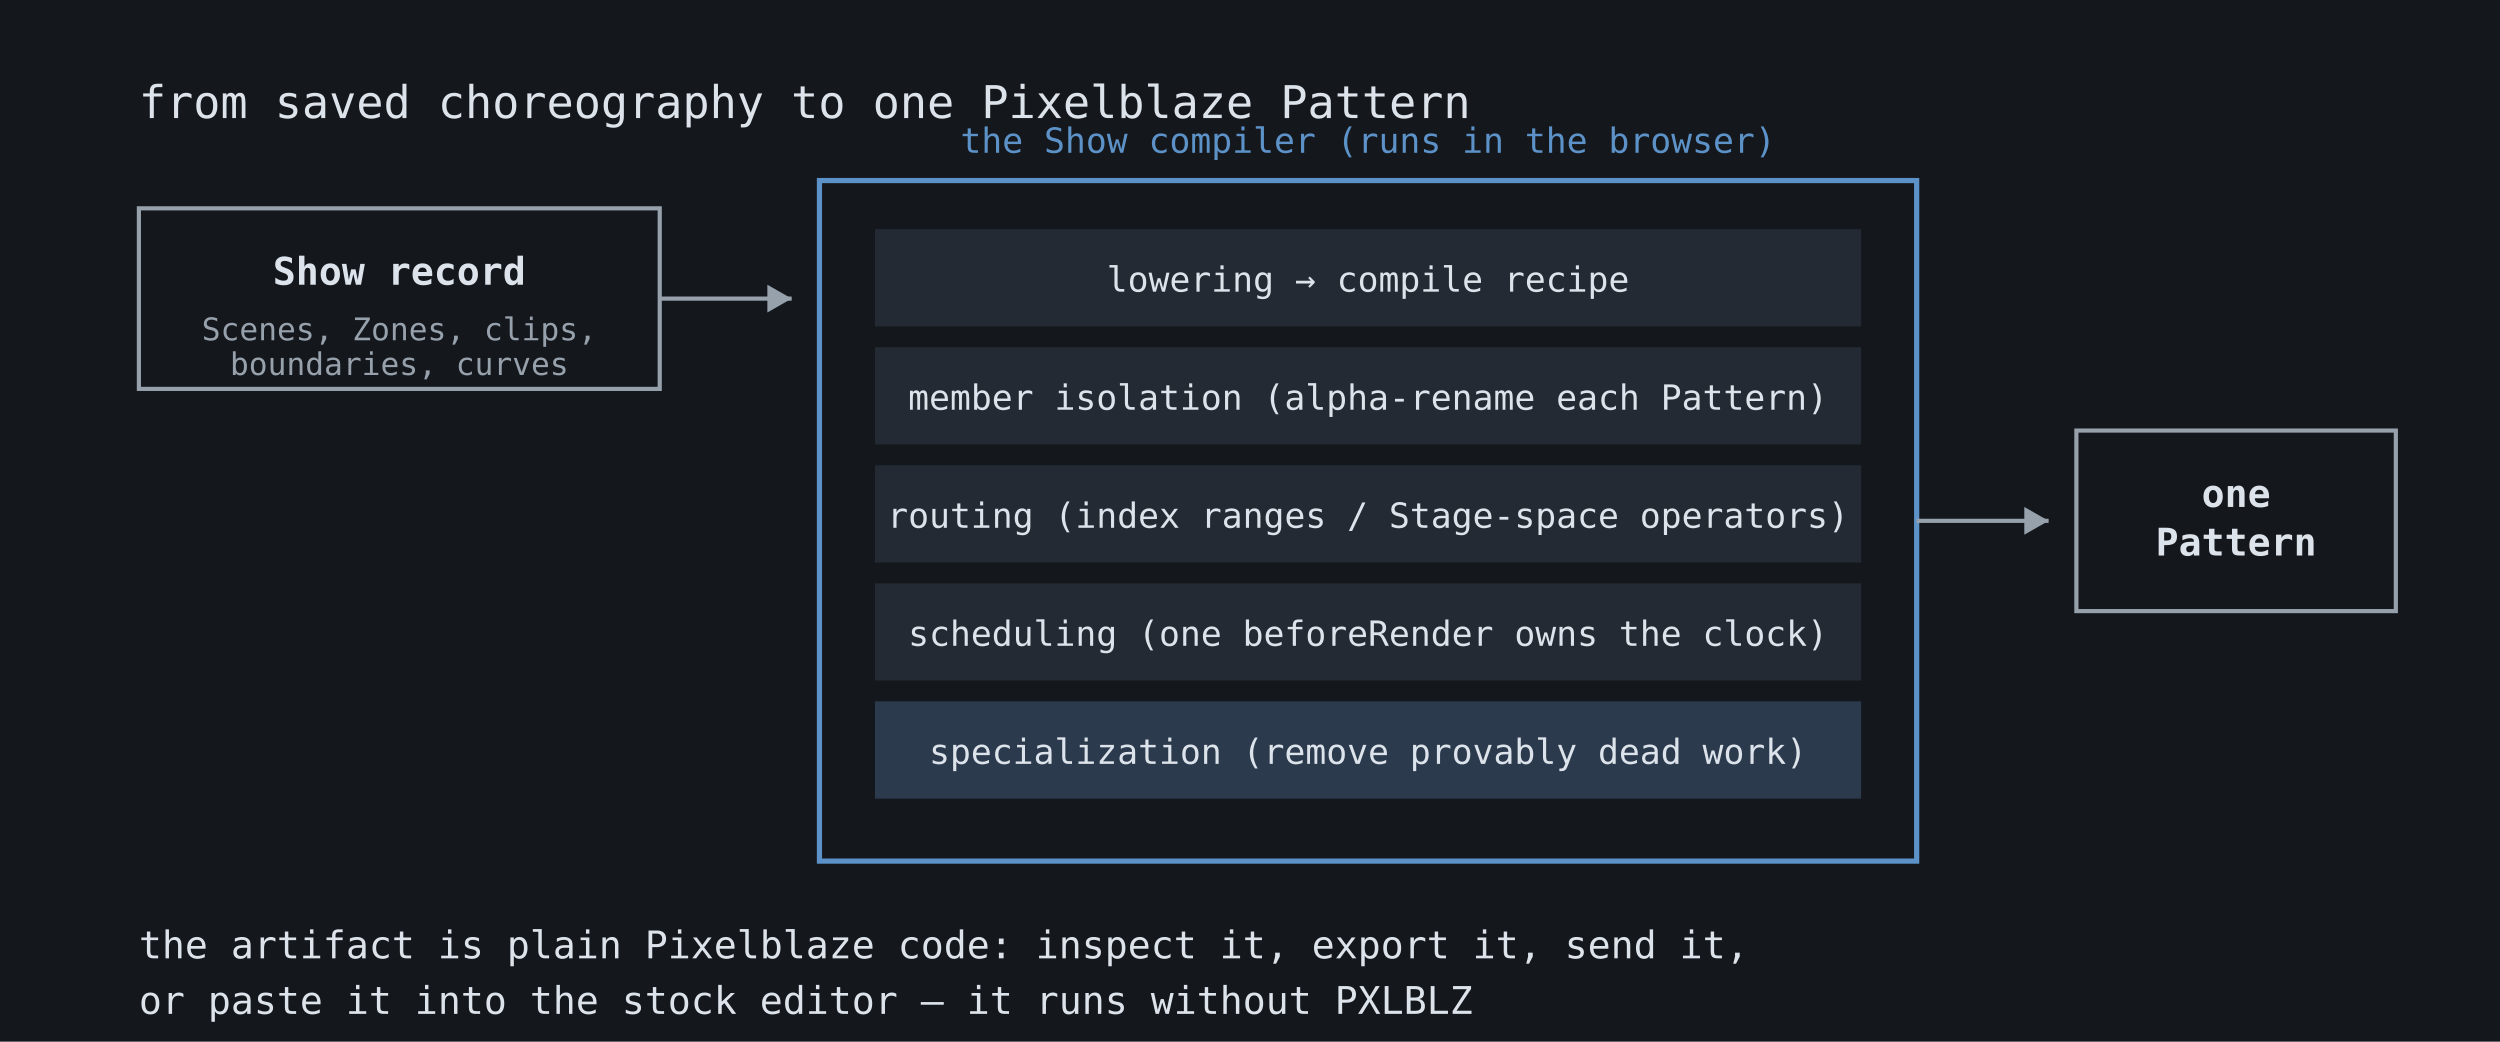
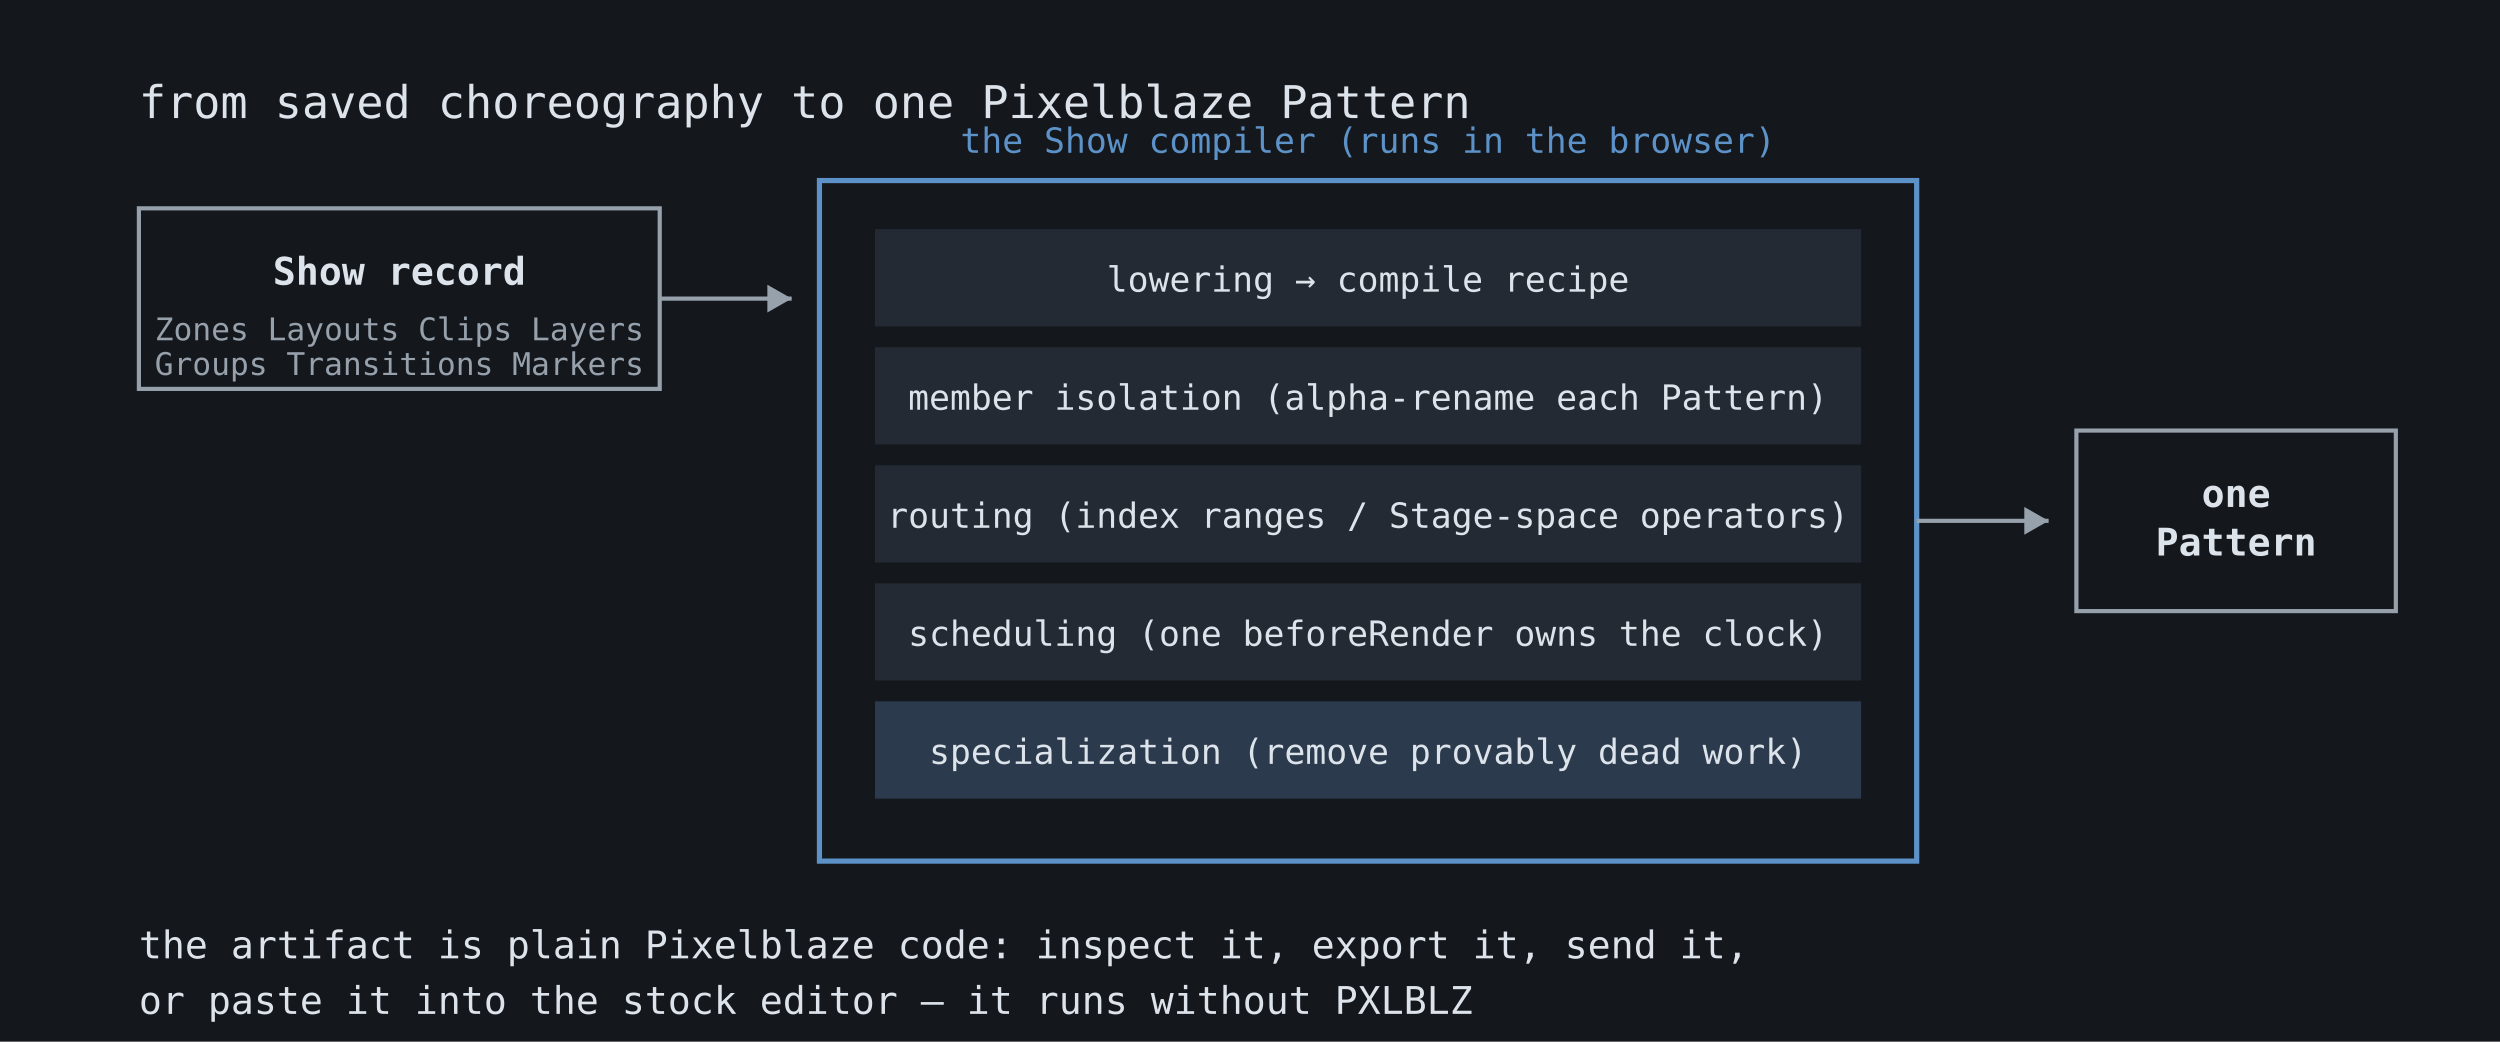
<svg xmlns="http://www.w3.org/2000/svg" viewBox="0 0 720 300" font-family="'IBM Plex Mono','SF Mono',ui-monospace,Menlo,monospace">
  <rect width="720" height="300" fill="#14171c" />
  <text x="40" y="34" font-size="13" fill="#dde3ea">from saved choreography to one Pixelblaze Pattern</text>
  <rect x="40" y="60" width="150" height="52" fill="none" stroke="#97a1ac" stroke-width="1.2" />
  <text x="115" y="82" text-anchor="middle" font-size="11" font-weight="bold" fill="#dde3ea">Show record</text>
-   <text x="115" y="98" text-anchor="middle" font-size="9" fill="#97a1ac">Scenes, Zones, clips,</text>
-   <text x="115" y="108" text-anchor="middle" font-size="9" fill="#97a1ac">boundaries, curves</text>
+   <text x="115" y="98" text-anchor="middle" font-size="9" fill="#97a1ac">Zones Layouts Clips Layers</text>
+   <text x="115" y="108" text-anchor="middle" font-size="9" fill="#97a1ac">Groups Transitions Markers</text>
  <line x1="190" y1="86" x2="228" y2="86" stroke="#97a1ac" stroke-width="1.2" />
  <path d="M228 86 l-7 -4 v8 z" fill="#97a1ac" />
  <rect x="236" y="52" width="316" height="196" fill="none" stroke="#5c92c7" stroke-width="1.5" />
  <text x="394" y="44" text-anchor="middle" font-size="10" fill="#5c92c7">the Show compiler (runs in the browser)</text>
  <rect x="252" y="66" width="284" height="28" fill="#232a33" />
  <text x="394" y="84" text-anchor="middle" font-size="10" fill="#dde3ea">lowering → compile recipe</text>
  <rect x="252" y="100" width="284" height="28" fill="#232a33" />
  <text x="394" y="118" text-anchor="middle" font-size="10" fill="#dde3ea">member isolation (alpha-rename each Pattern)</text>
  <rect x="252" y="134" width="284" height="28" fill="#232a33" />
  <text x="394" y="152" text-anchor="middle" font-size="10" fill="#dde3ea">routing (index ranges / Stage-space operators)</text>
  <rect x="252" y="168" width="284" height="28" fill="#232a33" />
  <text x="394" y="186" text-anchor="middle" font-size="10" fill="#dde3ea">scheduling (one beforeRender owns the clock)</text>
  <rect x="252" y="202" width="284" height="28" fill="#2b3a4d" />
  <text x="394" y="220" text-anchor="middle" font-size="10" fill="#dde3ea">specialization (remove provably dead work)</text>
  <line x1="552" y1="150" x2="590" y2="150" stroke="#97a1ac" stroke-width="1.2" />
  <path d="M590 150 l-7 -4 v8 z" fill="#97a1ac" />
  <rect x="598" y="124" width="92" height="52" fill="none" stroke="#97a1ac" stroke-width="1.2" />
  <text x="644" y="146" text-anchor="middle" font-size="11" font-weight="bold" fill="#dde3ea">one</text>
  <text x="644" y="160" text-anchor="middle" font-size="11" font-weight="bold" fill="#dde3ea">Pattern</text>
  <text x="40" y="276" font-size="11" fill="#dde3ea">the artifact is plain Pixelblaze code: inspect it, export it, send it,</text>
  <text x="40" y="292" font-size="11" fill="#dde3ea">or paste it into the stock editor — it runs without PXLBLZ</text>
</svg>
